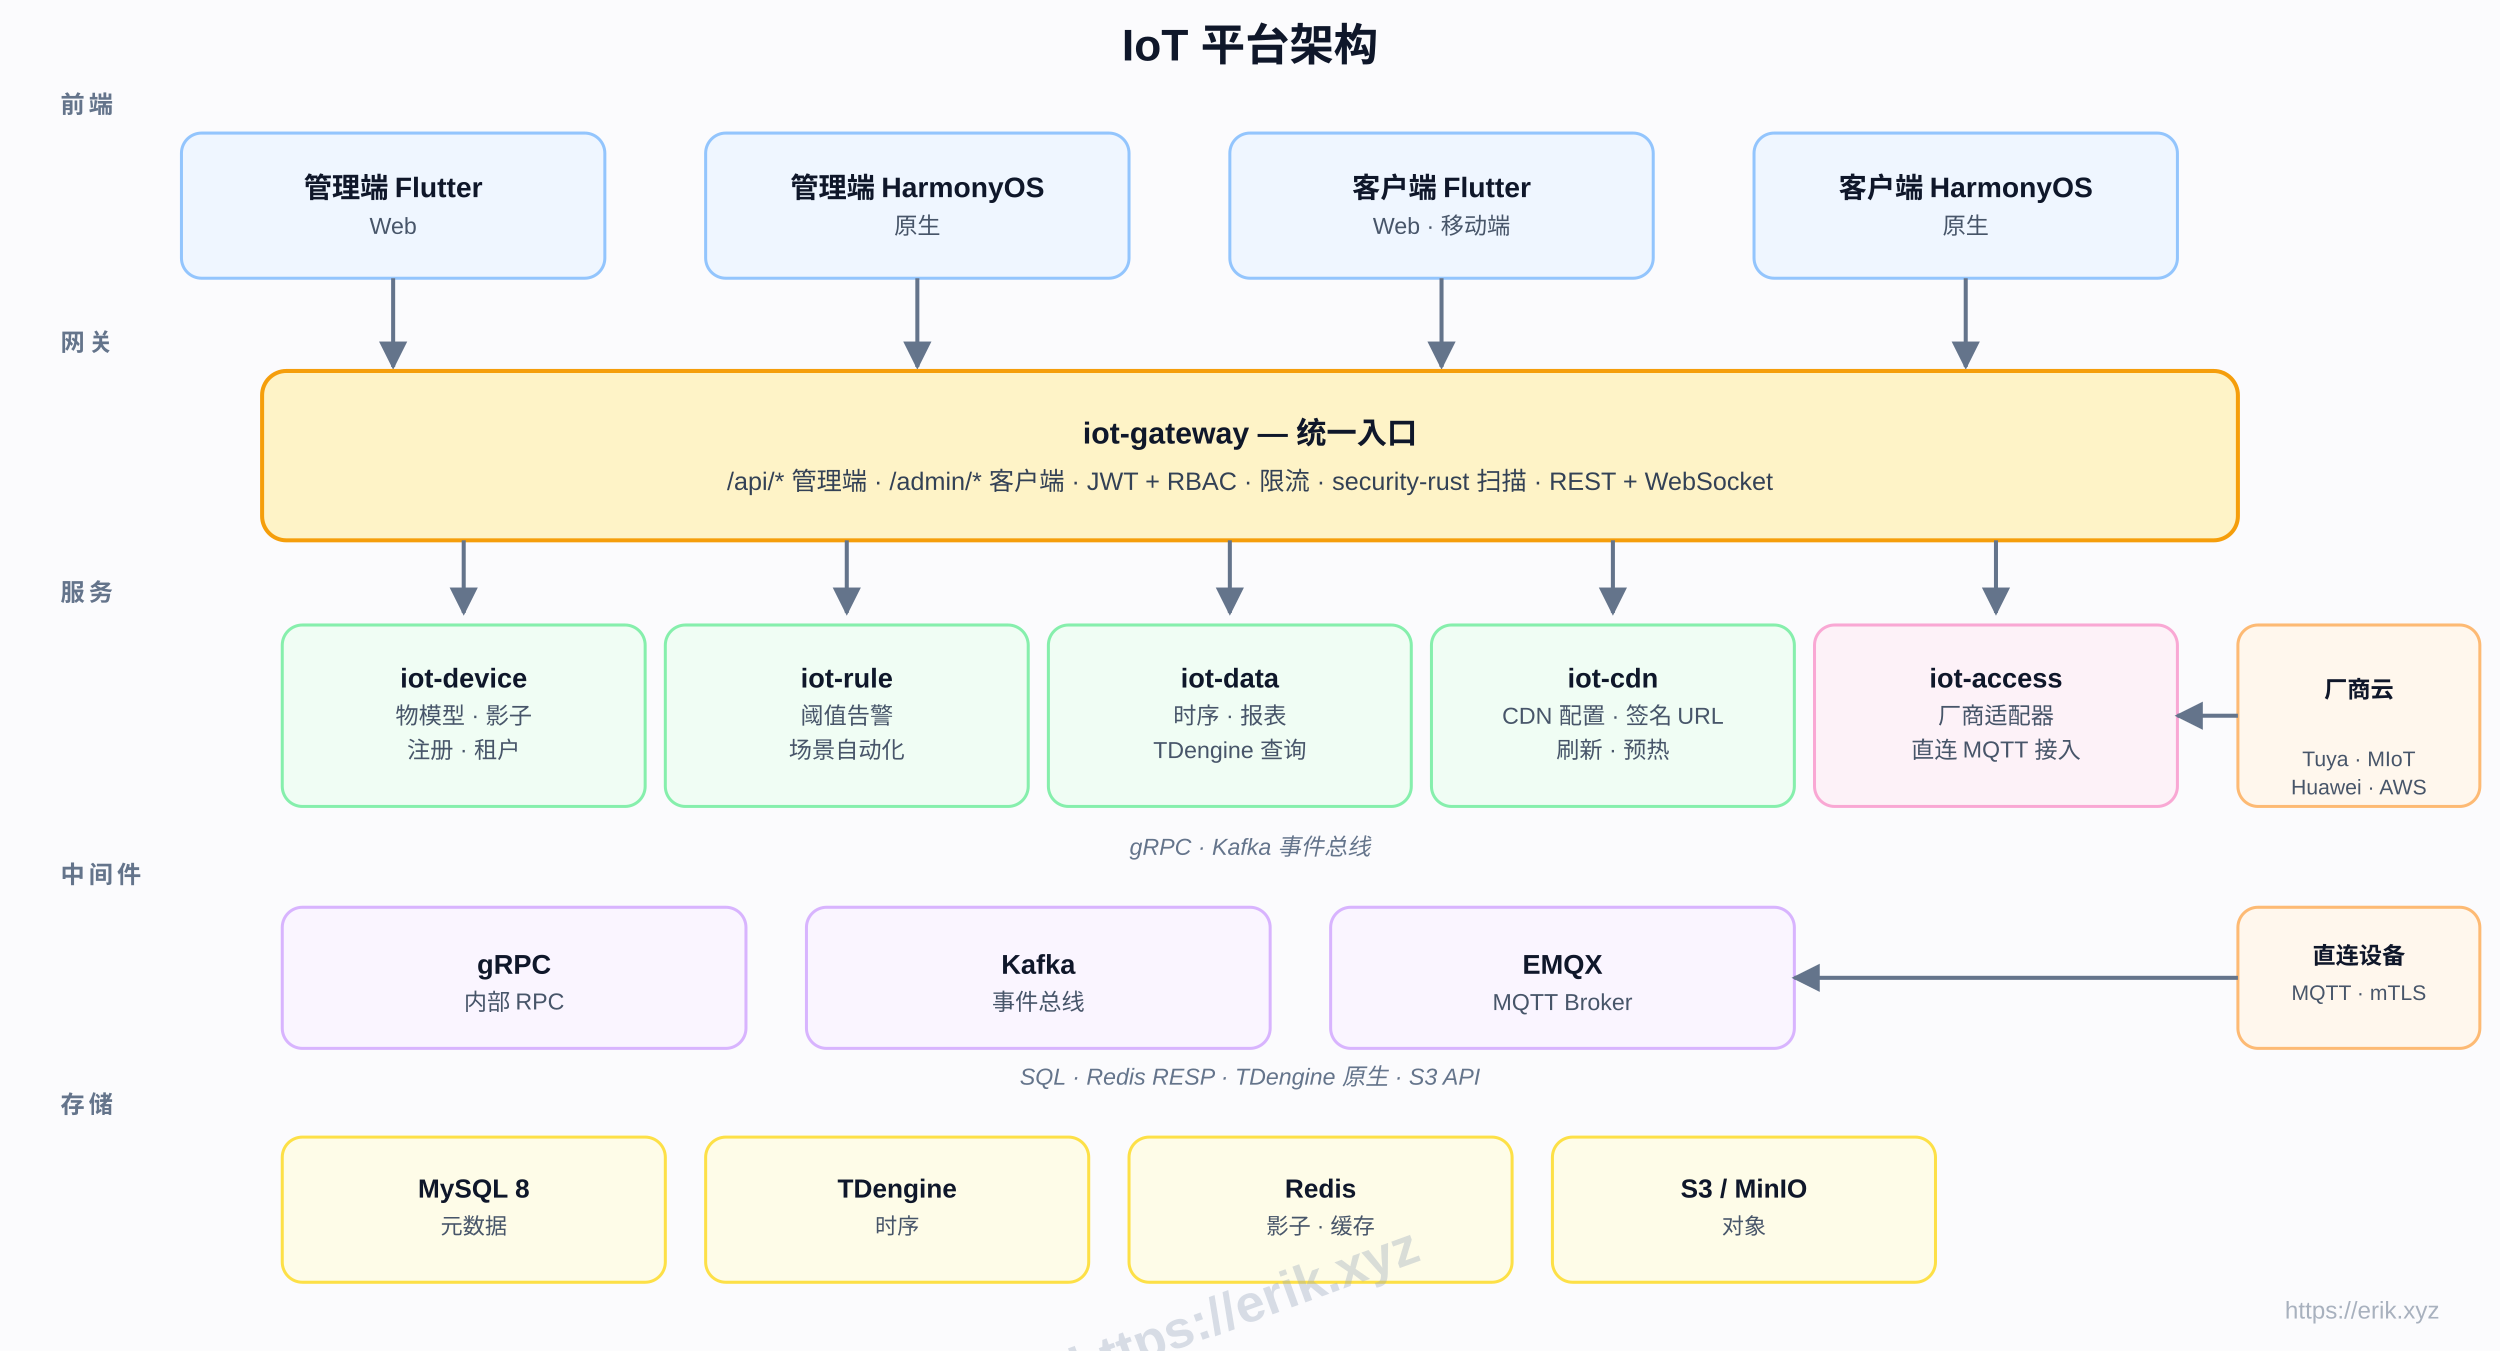
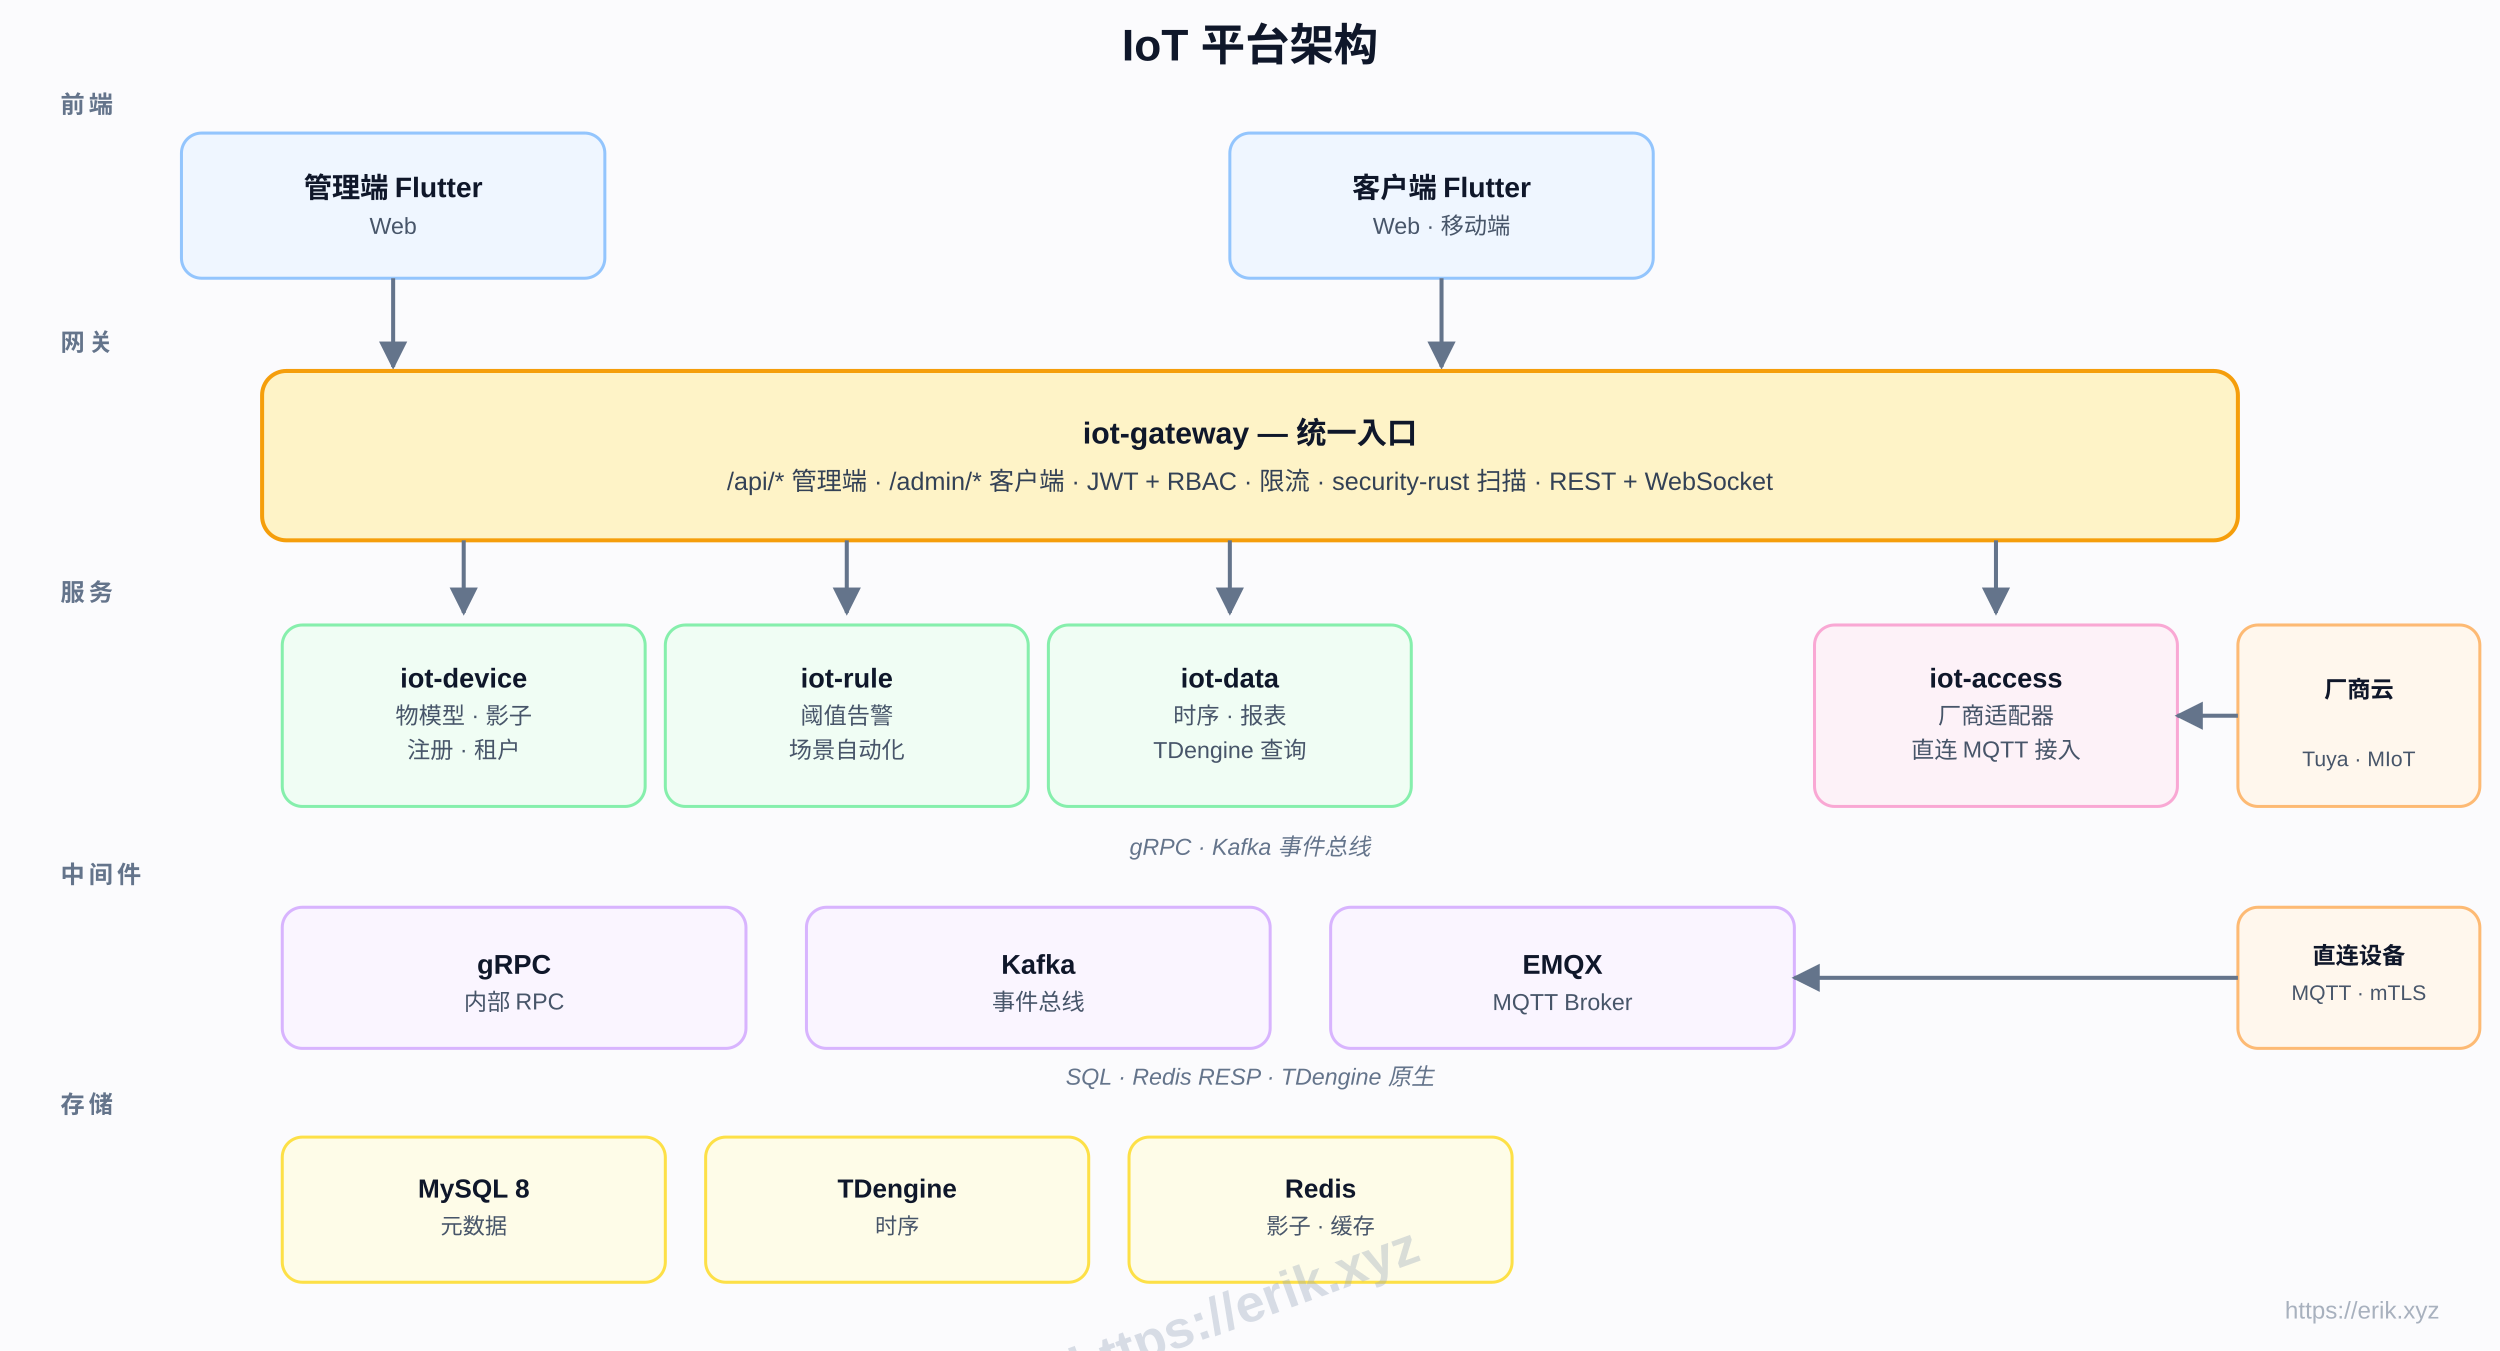
<svg xmlns="http://www.w3.org/2000/svg" viewBox="0 0 1240 670" font-family="Arial, 'PingFang SC', 'Microsoft YaHei', sans-serif">
  <defs>
    <marker id="arrow" viewBox="0 0 10 10" refX="9" refY="5" markerWidth="7" markerHeight="7" orient="auto-start-reverse">
      <path d="M0,0 L10,5 L0,10 z" fill="#64748b" />
    </marker>
  </defs>
  <rect width="1240" height="670" fill="#fbfbfd" />
  <text x="620" y="30" text-anchor="middle" font-size="22" font-weight="bold" fill="#0f172a">IoT 平台架构</text>
  <text x="30" y="56" font-size="12" font-weight="bold" letter-spacing="2" fill="#64748b">前端</text>
  <g>
    <rect x="90" y="66" width="210" height="72" rx="10" fill="#eff6ff" stroke="#93c5fd" stroke-width="1.5" />
    <text x="195" y="98" text-anchor="middle" font-size="14" font-weight="bold" fill="#0f172a">管理端 Flutter</text>
    <text x="195" y="116" text-anchor="middle" font-size="11.5" fill="#475569">Web</text>
-     <rect x="350" y="66" width="210" height="72" rx="10" fill="#eff6ff" stroke="#93c5fd" stroke-width="1.5" />
-     <text x="455" y="98" text-anchor="middle" font-size="14" font-weight="bold" fill="#0f172a">管理端 HarmonyOS</text>
-     <text x="455" y="116" text-anchor="middle" font-size="11.5" fill="#475569">原生</text>
    <rect x="610" y="66" width="210" height="72" rx="10" fill="#eff6ff" stroke="#93c5fd" stroke-width="1.5" />
    <text x="715" y="98" text-anchor="middle" font-size="14" font-weight="bold" fill="#0f172a">客户端 Flutter</text>
    <text x="715" y="116" text-anchor="middle" font-size="11.5" fill="#475569">Web · 移动端</text>
-     <rect x="870" y="66" width="210" height="72" rx="10" fill="#eff6ff" stroke="#93c5fd" stroke-width="1.5" />
-     <text x="975" y="98" text-anchor="middle" font-size="14" font-weight="bold" fill="#0f172a">客户端 HarmonyOS</text>
-     <text x="975" y="116" text-anchor="middle" font-size="11.5" fill="#475569">原生</text>
  </g>
  <line x1="195" y1="138" x2="195" y2="182" stroke="#64748b" stroke-width="2" marker-end="url(#arrow)" />
-   <line x1="455" y1="138" x2="455" y2="182" stroke="#64748b" stroke-width="2" marker-end="url(#arrow)" />
  <line x1="715" y1="138" x2="715" y2="182" stroke="#64748b" stroke-width="2" marker-end="url(#arrow)" />
-   <line x1="975" y1="138" x2="975" y2="182" stroke="#64748b" stroke-width="2" marker-end="url(#arrow)" />
  <text x="30" y="174" font-size="12" font-weight="bold" letter-spacing="2" fill="#64748b">网关</text>
  <rect x="130" y="184" width="980" height="84" rx="12" fill="#fef3c7" stroke="#f59e0b" stroke-width="2" />
  <text x="620" y="220" text-anchor="middle" font-size="15" font-weight="bold" fill="#0f172a">iot-gateway — 统一入口</text>
  <text x="620" y="243" text-anchor="middle" font-size="12.5" fill="#334155">/api/* 管理端 · /admin/* 客户端 · JWT + RBAC · 限流 · security-rust 扫描 · REST + WebSocket</text>
  <line x1="230" y1="268" x2="230" y2="304" stroke="#64748b" stroke-width="2" marker-end="url(#arrow)" />
  <line x1="420" y1="268" x2="420" y2="304" stroke="#64748b" stroke-width="2" marker-end="url(#arrow)" />
  <line x1="610" y1="268" x2="610" y2="304" stroke="#64748b" stroke-width="2" marker-end="url(#arrow)" />
-   <line x1="800" y1="268" x2="800" y2="304" stroke="#64748b" stroke-width="2" marker-end="url(#arrow)" />
  <line x1="990" y1="268" x2="990" y2="304" stroke="#64748b" stroke-width="2" marker-end="url(#arrow)" />
  <text x="30" y="298" font-size="12" font-weight="bold" letter-spacing="2" fill="#64748b">服务</text>
  <g>
    <rect x="140" y="310" width="180" height="90" rx="10" fill="#f0fdf4" stroke="#86efac" stroke-width="1.5" />
    <text x="230" y="341" text-anchor="middle" font-size="13.5" font-weight="bold" fill="#0f172a">iot-device</text>
    <text x="230" y="359" text-anchor="middle" font-size="11.5" fill="#475569">物模型 · 影子</text>
    <text x="230" y="376" text-anchor="middle" font-size="11.5" fill="#475569">注册 · 租户</text>
    <rect x="330" y="310" width="180" height="90" rx="10" fill="#f0fdf4" stroke="#86efac" stroke-width="1.5" />
    <text x="420" y="341" text-anchor="middle" font-size="13.5" font-weight="bold" fill="#0f172a">iot-rule</text>
    <text x="420" y="359" text-anchor="middle" font-size="11.5" fill="#475569">阈值告警</text>
    <text x="420" y="376" text-anchor="middle" font-size="11.5" fill="#475569">场景自动化</text>
    <rect x="520" y="310" width="180" height="90" rx="10" fill="#f0fdf4" stroke="#86efac" stroke-width="1.5" />
    <text x="610" y="341" text-anchor="middle" font-size="13.5" font-weight="bold" fill="#0f172a">iot-data</text>
    <text x="610" y="359" text-anchor="middle" font-size="11.5" fill="#475569">时序 · 报表</text>
    <text x="610" y="376" text-anchor="middle" font-size="11.5" fill="#475569">TDengine 查询</text>
-     <rect x="710" y="310" width="180" height="90" rx="10" fill="#f0fdf4" stroke="#86efac" stroke-width="1.5" />
-     <text x="800" y="341" text-anchor="middle" font-size="13.5" font-weight="bold" fill="#0f172a">iot-cdn</text>
-     <text x="800" y="359" text-anchor="middle" font-size="11.5" fill="#475569">CDN 配置 · 签名 URL</text>
-     <text x="800" y="376" text-anchor="middle" font-size="11.5" fill="#475569">刷新 · 预热</text>
    <rect x="900" y="310" width="180" height="90" rx="10" fill="#fdf2f8" stroke="#f9a8d4" stroke-width="1.5" />
    <text x="990" y="341" text-anchor="middle" font-size="13.5" font-weight="bold" fill="#0f172a">iot-access</text>
    <text x="990" y="359" text-anchor="middle" font-size="11.5" fill="#475569">厂商适配器</text>
    <text x="990" y="376" text-anchor="middle" font-size="11.5" fill="#475569">直连 MQTT 接入</text>
    <rect x="1110" y="310" width="120" height="90" rx="10" fill="#fff7ed" stroke="#fdba74" stroke-width="1.5" />
    <text x="1170" y="346" text-anchor="middle" font-size="11.5" font-weight="bold" fill="#0f172a">厂商云</text>
    <text x="1170" y="380" text-anchor="middle" font-size="10.5" fill="#475569">Tuya · MIoT</text>
-     <text x="1170" y="394" text-anchor="middle" font-size="10.5" fill="#475569">Huawei · AWS</text>
  </g>
  <line x1="1110" y1="355" x2="1080" y2="355" stroke="#64748b" stroke-width="2" marker-end="url(#arrow)" />
  <text x="620" y="424" text-anchor="middle" font-size="11.5" font-style="italic" fill="#64748b">gRPC · Kafka 事件总线</text>
  <text x="30" y="438" font-size="12" font-weight="bold" letter-spacing="2" fill="#64748b">中间件</text>
  <g>
    <rect x="140" y="450" width="230" height="70" rx="10" fill="#faf5ff" stroke="#d8b4fe" stroke-width="1.5" />
    <text x="255" y="483" text-anchor="middle" font-size="13.5" font-weight="bold" fill="#0f172a">gRPC</text>
    <text x="255" y="501" text-anchor="middle" font-size="11.5" fill="#475569">内部 RPC</text>
    <rect x="400" y="450" width="230" height="70" rx="10" fill="#faf5ff" stroke="#d8b4fe" stroke-width="1.5" />
    <text x="515" y="483" text-anchor="middle" font-size="13.5" font-weight="bold" fill="#0f172a">Kafka</text>
    <text x="515" y="501" text-anchor="middle" font-size="11.5" fill="#475569">事件总线</text>
    <rect x="660" y="450" width="230" height="70" rx="10" fill="#faf5ff" stroke="#d8b4fe" stroke-width="1.5" />
    <text x="775" y="483" text-anchor="middle" font-size="13.5" font-weight="bold" fill="#0f172a">EMQX</text>
    <text x="775" y="501" text-anchor="middle" font-size="11.5" fill="#475569">MQTT Broker</text>
    <rect x="1110" y="450" width="120" height="70" rx="10" fill="#fff7ed" stroke="#fdba74" stroke-width="1.5" />
    <text x="1170" y="478" text-anchor="middle" font-size="11.5" font-weight="bold" fill="#0f172a">直连设备</text>
    <text x="1170" y="496" text-anchor="middle" font-size="10.5" fill="#475569">MQTT · mTLS</text>
  </g>
  <line x1="1110" y1="485" x2="890" y2="485" stroke="#64748b" stroke-width="2" marker-end="url(#arrow)" />
-   <text x="620" y="538" text-anchor="middle" font-size="11.5" font-style="italic" fill="#64748b">SQL · Redis RESP · TDengine 原生 · S3 API</text>
+   <text x="620" y="538" text-anchor="middle" font-size="11.5" font-style="italic" fill="#64748b">SQL · Redis RESP · TDengine 原生</text>
  <text x="30" y="552" font-size="12" font-weight="bold" letter-spacing="2" fill="#64748b">存储</text>
  <g>
    <rect x="140" y="564" width="190" height="72" rx="10" fill="#fefce8" stroke="#fde047" stroke-width="1.5" />
    <text x="235" y="594" text-anchor="middle" font-size="13" font-weight="bold" fill="#0f172a">MySQL 8</text>
    <text x="235" y="612" text-anchor="middle" font-size="11" fill="#475569">元数据</text>
    <rect x="350" y="564" width="190" height="72" rx="10" fill="#fefce8" stroke="#fde047" stroke-width="1.5" />
    <text x="445" y="594" text-anchor="middle" font-size="13" font-weight="bold" fill="#0f172a">TDengine</text>
    <text x="445" y="612" text-anchor="middle" font-size="11" fill="#475569">时序</text>
    <rect x="560" y="564" width="190" height="72" rx="10" fill="#fefce8" stroke="#fde047" stroke-width="1.5" />
    <text x="655" y="594" text-anchor="middle" font-size="13" font-weight="bold" fill="#0f172a">Redis</text>
    <text x="655" y="612" text-anchor="middle" font-size="11" fill="#475569">影子 · 缓存</text>
-     <rect x="770" y="564" width="190" height="72" rx="10" fill="#fefce8" stroke="#fde047" stroke-width="1.5" />
-     <text x="865" y="594" text-anchor="middle" font-size="13" font-weight="bold" fill="#0f172a">S3 / MinIO</text>
-     <text x="865" y="612" text-anchor="middle" font-size="11" fill="#475569">对象</text>
  </g>
  <text x="620" y="656" text-anchor="middle" font-size="26" font-weight="bold" fill="#94a3b8" opacity="0.35" transform="rotate(-20 620 656)">https://erik.xyz</text>
  <text x="1210" y="654" text-anchor="end" font-size="12" fill="#64748b" opacity="0.55">https://erik.xyz</text>
</svg>
